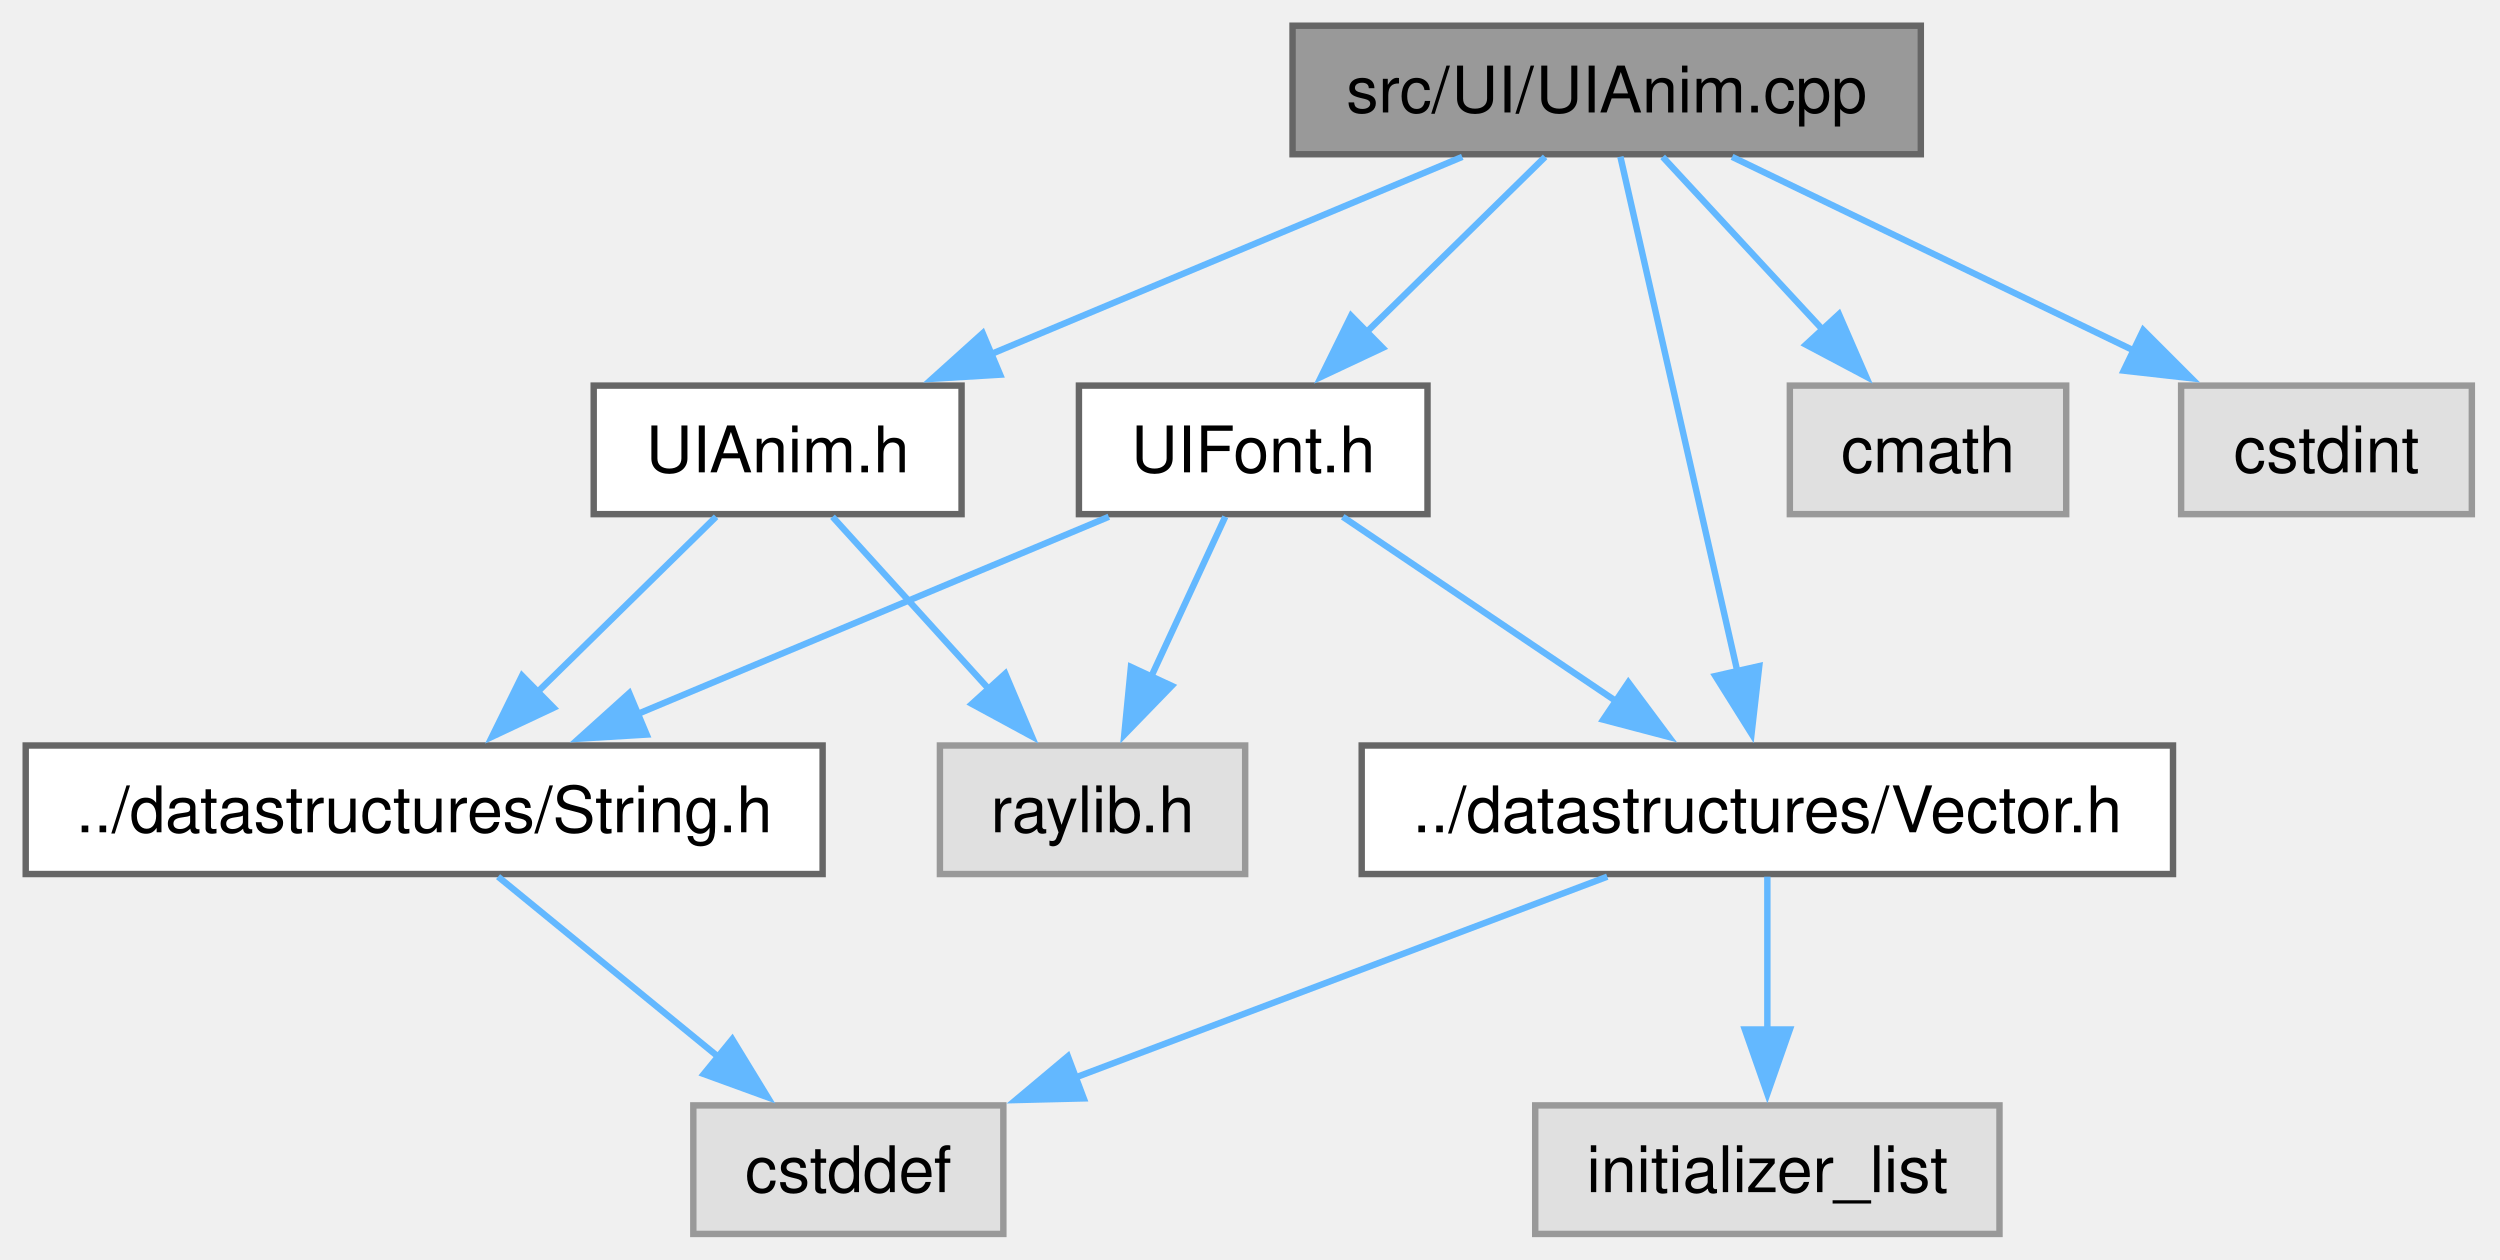
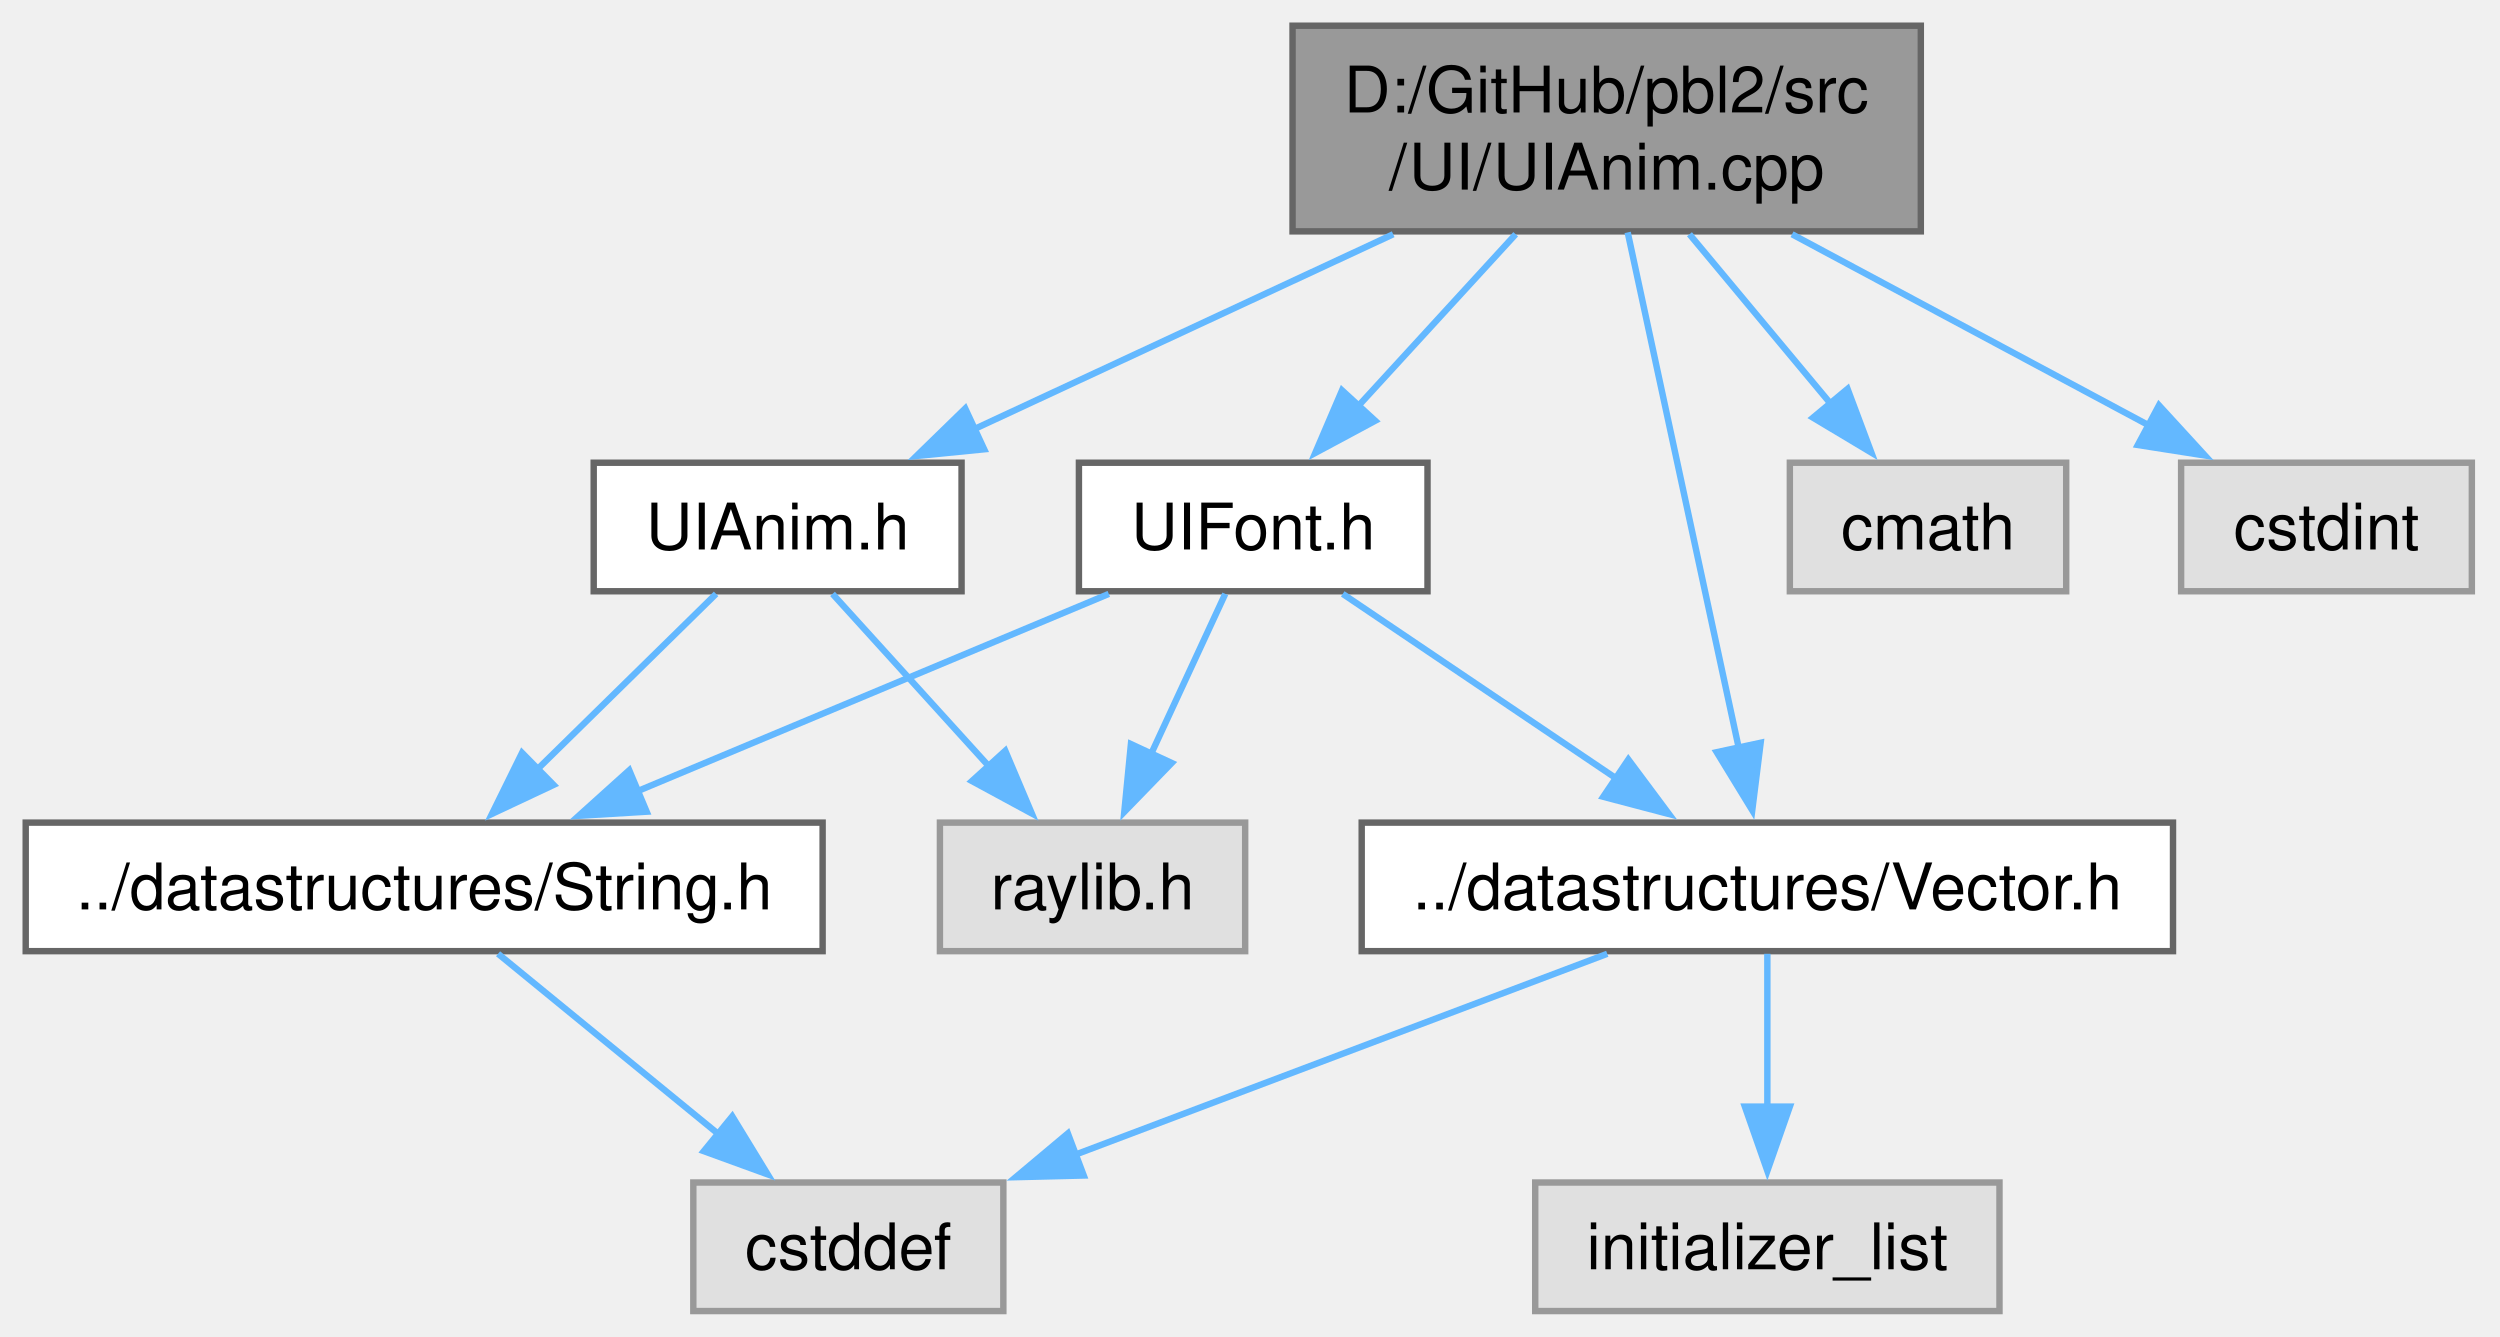
- <svg xmlns="http://www.w3.org/2000/svg" xmlns:xlink="http://www.w3.org/1999/xlink" width="389pt" height="196pt" viewBox="0.00 0.00 389.00 196.00">
-   <g id="graph0" class="graph" transform="scale(1 1) rotate(0) translate(4 192)">
+ <svg xmlns="http://www.w3.org/2000/svg" xmlns:xlink="http://www.w3.org/1999/xlink" width="389pt" height="208pt" viewBox="0.00 0.00 389.00 208.00">
+   <g id="graph0" class="graph" transform="scale(1 1) rotate(0) translate(4 204)">
    <g id="Node000001" class="node">
      <g id="a_Node000001">
        <a xlink:title=" ">
-           <polygon fill="#999999" stroke="#666666" points="294.88,-188 197.12,-188 197.12,-168 294.88,-168 294.88,-188" />
-           <text xml:space="preserve" text-anchor="middle" x="246" y="-174.5" font-family="Helvetica,sans-Serif" font-size="10.00">src/UI/UIAnim.cpp</text>
+           <polygon fill="#999999" stroke="#666666" points="294.88,-200 197.12,-200 197.12,-168 294.88,-168 294.88,-200" />
+           <text xml:space="preserve" text-anchor="start" x="205.12" y="-186.5" font-family="Helvetica,sans-Serif" font-size="10.00">D:/GitHub/pbl2/src</text>
+           <text xml:space="preserve" text-anchor="middle" x="246" y="-174.5" font-family="Helvetica,sans-Serif" font-size="10.00">/UI/UIAnim.cpp</text>
        </a>
      </g>
    </g>
    <g id="Node000002" class="node">
      <g id="a_Node000002">
        <a xlink:href="_u_i_anim_8h.html" target="_top" xlink:title=" ">
          <polygon fill="white" stroke="#666666" points="145.62,-132 88.38,-132 88.38,-112 145.62,-112 145.62,-132" />
          <text xml:space="preserve" text-anchor="middle" x="117" y="-118.5" font-family="Helvetica,sans-Serif" font-size="10.00">UIAnim.h</text>
        </a>
      </g>
    </g>
    <g id="edge1_Node000001_Node000002" class="edge">
      <g id="a_edge1_Node000001_Node000002">
        <a xlink:title=" ">
-           <path fill="none" stroke="#63b8ff" d="M223.53,-167.59C203.21,-159.09 173.05,-146.46 149.99,-136.81" />
-           <polygon fill="#63b8ff" stroke="#63b8ff" points="151.62,-133.7 141.04,-133.06 148.91,-140.15 151.62,-133.7" />
+           <path fill="none" stroke="#63b8ff" d="M212.78,-167.55C192.62,-158.17 167.09,-146.3 147.46,-137.17" />
+           <polygon fill="#63b8ff" stroke="#63b8ff" points="149.14,-134.09 138.6,-133.05 146.19,-140.44 149.14,-134.09" />
        </a>
      </g>
    </g>
    <g id="Node000006" class="node">
      <g id="a_Node000006">
        <a xlink:href="_u_i_font_8h.html" target="_top" xlink:title=" ">
          <polygon fill="white" stroke="#666666" points="218.12,-132 163.88,-132 163.88,-112 218.12,-112 218.12,-132" />
          <text xml:space="preserve" text-anchor="middle" x="191" y="-118.5" font-family="Helvetica,sans-Serif" font-size="10.00">UIFont.h</text>
        </a>
      </g>
    </g>
    <g id="edge5_Node000001_Node000006" class="edge">
      <g id="a_edge5_Node000001_Node000006">
        <a xlink:title=" ">
-           <path fill="none" stroke="#63b8ff" d="M236.42,-167.59C228.77,-160.08 217.84,-149.35 208.62,-140.3" />
-           <polygon fill="#63b8ff" stroke="#63b8ff" points="211.14,-137.87 201.55,-133.36 206.23,-142.86 211.14,-137.87" />
+           <path fill="none" stroke="#63b8ff" d="M231.84,-167.55C224.36,-159.39 215.14,-149.33 207.36,-140.84" />
+           <polygon fill="#63b8ff" stroke="#63b8ff" points="209.98,-138.53 200.65,-133.52 204.82,-143.26 209.98,-138.53" />
        </a>
      </g>
    </g>
    <g id="Node000007" class="node">
      <g id="a_Node000007">
        <a xlink:href="_vector_8h.html" target="_top" xlink:title=" ">
          <polygon fill="white" stroke="#666666" points="334.12,-76 207.88,-76 207.88,-56 334.12,-56 334.12,-76" />
          <text xml:space="preserve" text-anchor="middle" x="271" y="-62.5" font-family="Helvetica,sans-Serif" font-size="10.00">../datastructures/Vector.h</text>
        </a>
      </g>
    </g>
    <g id="edge11_Node000001_Node000007" class="edge">
      <g id="a_edge11_Node000001_Node000007">
        <a xlink:title=" ">
-           <path fill="none" stroke="#63b8ff" d="M248.13,-167.62C252.15,-149.92 260.95,-111.24 266.38,-87.32" />
-           <polygon fill="#63b8ff" stroke="#63b8ff" points="269.74,-88.36 268.54,-77.83 262.91,-86.81 269.74,-88.36" />
+           <path fill="none" stroke="#63b8ff" d="M249.27,-167.84C253.69,-147.32 261.6,-110.63 266.55,-87.62" />
+           <polygon fill="#63b8ff" stroke="#63b8ff" points="269.96,-88.43 268.65,-77.92 263.12,-86.96 269.96,-88.43" />
        </a>
      </g>
    </g>
    <g id="Node000009" class="node">
      <g id="a_Node000009">
        <a xlink:title=" ">
          <polygon fill="#e0e0e0" stroke="#999999" points="317.5,-132 274.5,-132 274.5,-112 317.5,-112 317.5,-132" />
          <text xml:space="preserve" text-anchor="middle" x="296" y="-118.5" font-family="Helvetica,sans-Serif" font-size="10.00">cmath</text>
        </a>
      </g>
    </g>
    <g id="edge12_Node000001_Node000009" class="edge">
      <g id="a_edge12_Node000001_Node000009">
        <a xlink:title=" ">
-           <path fill="none" stroke="#63b8ff" d="M254.71,-167.59C261.59,-160.16 271.39,-149.58 279.72,-140.58" />
-           <polygon fill="#63b8ff" stroke="#63b8ff" points="282.14,-143.12 286.36,-133.41 277,-138.37 282.14,-143.12" />
+           <path fill="none" stroke="#63b8ff" d="M258.88,-167.55C265.6,-159.48 273.88,-149.55 280.9,-141.12" />
+           <polygon fill="#63b8ff" stroke="#63b8ff" points="283.48,-143.49 287.19,-133.57 278.1,-139.01 283.48,-143.49" />
        </a>
      </g>
    </g>
    <g id="Node000010" class="node">
      <g id="a_Node000010">
        <a xlink:title=" ">
          <polygon fill="#e0e0e0" stroke="#999999" points="380.62,-132 335.38,-132 335.38,-112 380.62,-112 380.62,-132" />
          <text xml:space="preserve" text-anchor="middle" x="358" y="-118.5" font-family="Helvetica,sans-Serif" font-size="10.00">cstdint</text>
        </a>
      </g>
    </g>
    <g id="edge13_Node000001_Node000010" class="edge">
      <g id="a_edge13_Node000001_Node000010">
        <a xlink:title=" ">
-           <path fill="none" stroke="#63b8ff" d="M265.51,-167.59C282.75,-159.28 308.16,-147.03 327.99,-137.47" />
-           <polygon fill="#63b8ff" stroke="#63b8ff" points="329.49,-140.63 336.98,-133.14 326.45,-134.33 329.49,-140.63" />
+           <path fill="none" stroke="#63b8ff" d="M274.84,-167.55C292.02,-158.35 313.69,-146.74 330.61,-137.68" />
+           <polygon fill="#63b8ff" stroke="#63b8ff" points="331.94,-140.93 339.1,-133.12 328.64,-134.76 331.94,-140.93" />
        </a>
      </g>
    </g>
    <g id="Node000003" class="node">
      <g id="a_Node000003">
        <a xlink:title=" ">
          <polygon fill="#e0e0e0" stroke="#999999" points="189.75,-76 142.25,-76 142.25,-56 189.75,-56 189.75,-76" />
          <text xml:space="preserve" text-anchor="middle" x="166" y="-62.5" font-family="Helvetica,sans-Serif" font-size="10.00">raylib.h</text>
        </a>
      </g>
    </g>
    <g id="edge2_Node000002_Node000003" class="edge">
      <g id="a_edge2_Node000002_Node000003">
        <a xlink:title=" ">
          <path fill="none" stroke="#63b8ff" d="M125.54,-111.59C132.28,-104.16 141.89,-93.58 150.04,-84.58" />
          <polygon fill="#63b8ff" stroke="#63b8ff" points="152.42,-87.18 156.55,-77.42 147.23,-82.47 152.42,-87.18" />
        </a>
      </g>
    </g>
    <g id="Node000004" class="node">
      <g id="a_Node000004">
        <a xlink:href="_string_8h.html" target="_top" xlink:title=" ">
          <polygon fill="white" stroke="#666666" points="124,-76 0,-76 0,-56 124,-56 124,-76" />
          <text xml:space="preserve" text-anchor="middle" x="62" y="-62.5" font-family="Helvetica,sans-Serif" font-size="10.00">../datastructures/String.h</text>
        </a>
      </g>
    </g>
    <g id="edge3_Node000002_Node000004" class="edge">
      <g id="a_edge3_Node000002_Node000004">
        <a xlink:title=" ">
          <path fill="none" stroke="#63b8ff" d="M107.42,-111.59C99.77,-104.08 88.84,-93.35 79.62,-84.3" />
          <polygon fill="#63b8ff" stroke="#63b8ff" points="82.14,-81.87 72.55,-77.36 77.23,-86.86 82.14,-81.87" />
        </a>
      </g>
    </g>
    <g id="Node000005" class="node">
      <g id="a_Node000005">
        <a xlink:title=" ">
          <polygon fill="#e0e0e0" stroke="#999999" points="152.12,-20 103.88,-20 103.88,0 152.12,0 152.12,-20" />
          <text xml:space="preserve" text-anchor="middle" x="128" y="-6.5" font-family="Helvetica,sans-Serif" font-size="10.00">cstddef</text>
        </a>
      </g>
    </g>
    <g id="edge4_Node000004_Node000005" class="edge">
      <g id="a_edge4_Node000004_Node000005">
        <a xlink:title=" ">
          <path fill="none" stroke="#63b8ff" d="M73.5,-55.59C82.96,-47.85 96.6,-36.69 107.87,-27.47" />
          <polygon fill="#63b8ff" stroke="#63b8ff" points="109.94,-30.3 115.46,-21.26 105.51,-24.88 109.94,-30.3" />
        </a>
      </g>
    </g>
    <g id="edge6_Node000006_Node000003" class="edge">
      <g id="a_edge6_Node000006_Node000003">
        <a xlink:title=" ">
          <path fill="none" stroke="#63b8ff" d="M186.65,-111.59C183.45,-104.7 179.01,-95.1 175.06,-86.57" />
          <polygon fill="#63b8ff" stroke="#63b8ff" points="178.32,-85.28 170.94,-77.67 171.97,-88.22 178.32,-85.28" />
        </a>
      </g>
    </g>
    <g id="edge7_Node000006_Node000004" class="edge">
      <g id="a_edge7_Node000006_Node000004">
        <a xlink:title=" ">
          <path fill="none" stroke="#63b8ff" d="M168.53,-111.59C148.21,-103.09 118.05,-90.46 94.99,-80.81" />
          <polygon fill="#63b8ff" stroke="#63b8ff" points="96.62,-77.7 86.04,-77.06 93.91,-84.15 96.62,-77.7" />
        </a>
      </g>
    </g>
    <g id="edge8_Node000006_Node000007" class="edge">
      <g id="a_edge8_Node000006_Node000007">
        <a xlink:title=" ">
          <path fill="none" stroke="#63b8ff" d="M204.93,-111.59C216.68,-103.67 233.73,-92.16 247.57,-82.82" />
          <polygon fill="#63b8ff" stroke="#63b8ff" points="249.37,-85.82 255.7,-77.33 245.46,-80.02 249.37,-85.82" />
        </a>
      </g>
    </g>
    <g id="edge9_Node000007_Node000005" class="edge">
      <g id="a_edge9_Node000007_Node000005">
        <a xlink:title=" ">
          <path fill="none" stroke="#63b8ff" d="M246.09,-55.59C223.13,-46.92 188.8,-33.96 163.07,-24.24" />
          <polygon fill="#63b8ff" stroke="#63b8ff" points="164.63,-21.09 154.04,-20.83 162.16,-27.64 164.63,-21.09" />
        </a>
      </g>
    </g>
    <g id="Node000008" class="node">
      <g id="a_Node000008">
        <a xlink:title=" ">
          <polygon fill="#e0e0e0" stroke="#999999" points="307.12,-20 234.88,-20 234.88,0 307.12,0 307.12,-20" />
          <text xml:space="preserve" text-anchor="middle" x="271" y="-6.5" font-family="Helvetica,sans-Serif" font-size="10.00">initializer_list</text>
        </a>
      </g>
    </g>
    <g id="edge10_Node000007_Node000008" class="edge">
      <g id="a_edge10_Node000007_Node000008">
        <a xlink:title=" ">
          <path fill="none" stroke="#63b8ff" d="M271,-55.59C271,-49.01 271,-39.96 271,-31.73" />
          <polygon fill="#63b8ff" stroke="#63b8ff" points="274.5,-31.81 271,-21.81 267.5,-31.81 274.5,-31.81" />
        </a>
      </g>
    </g>
  </g>
</svg>
